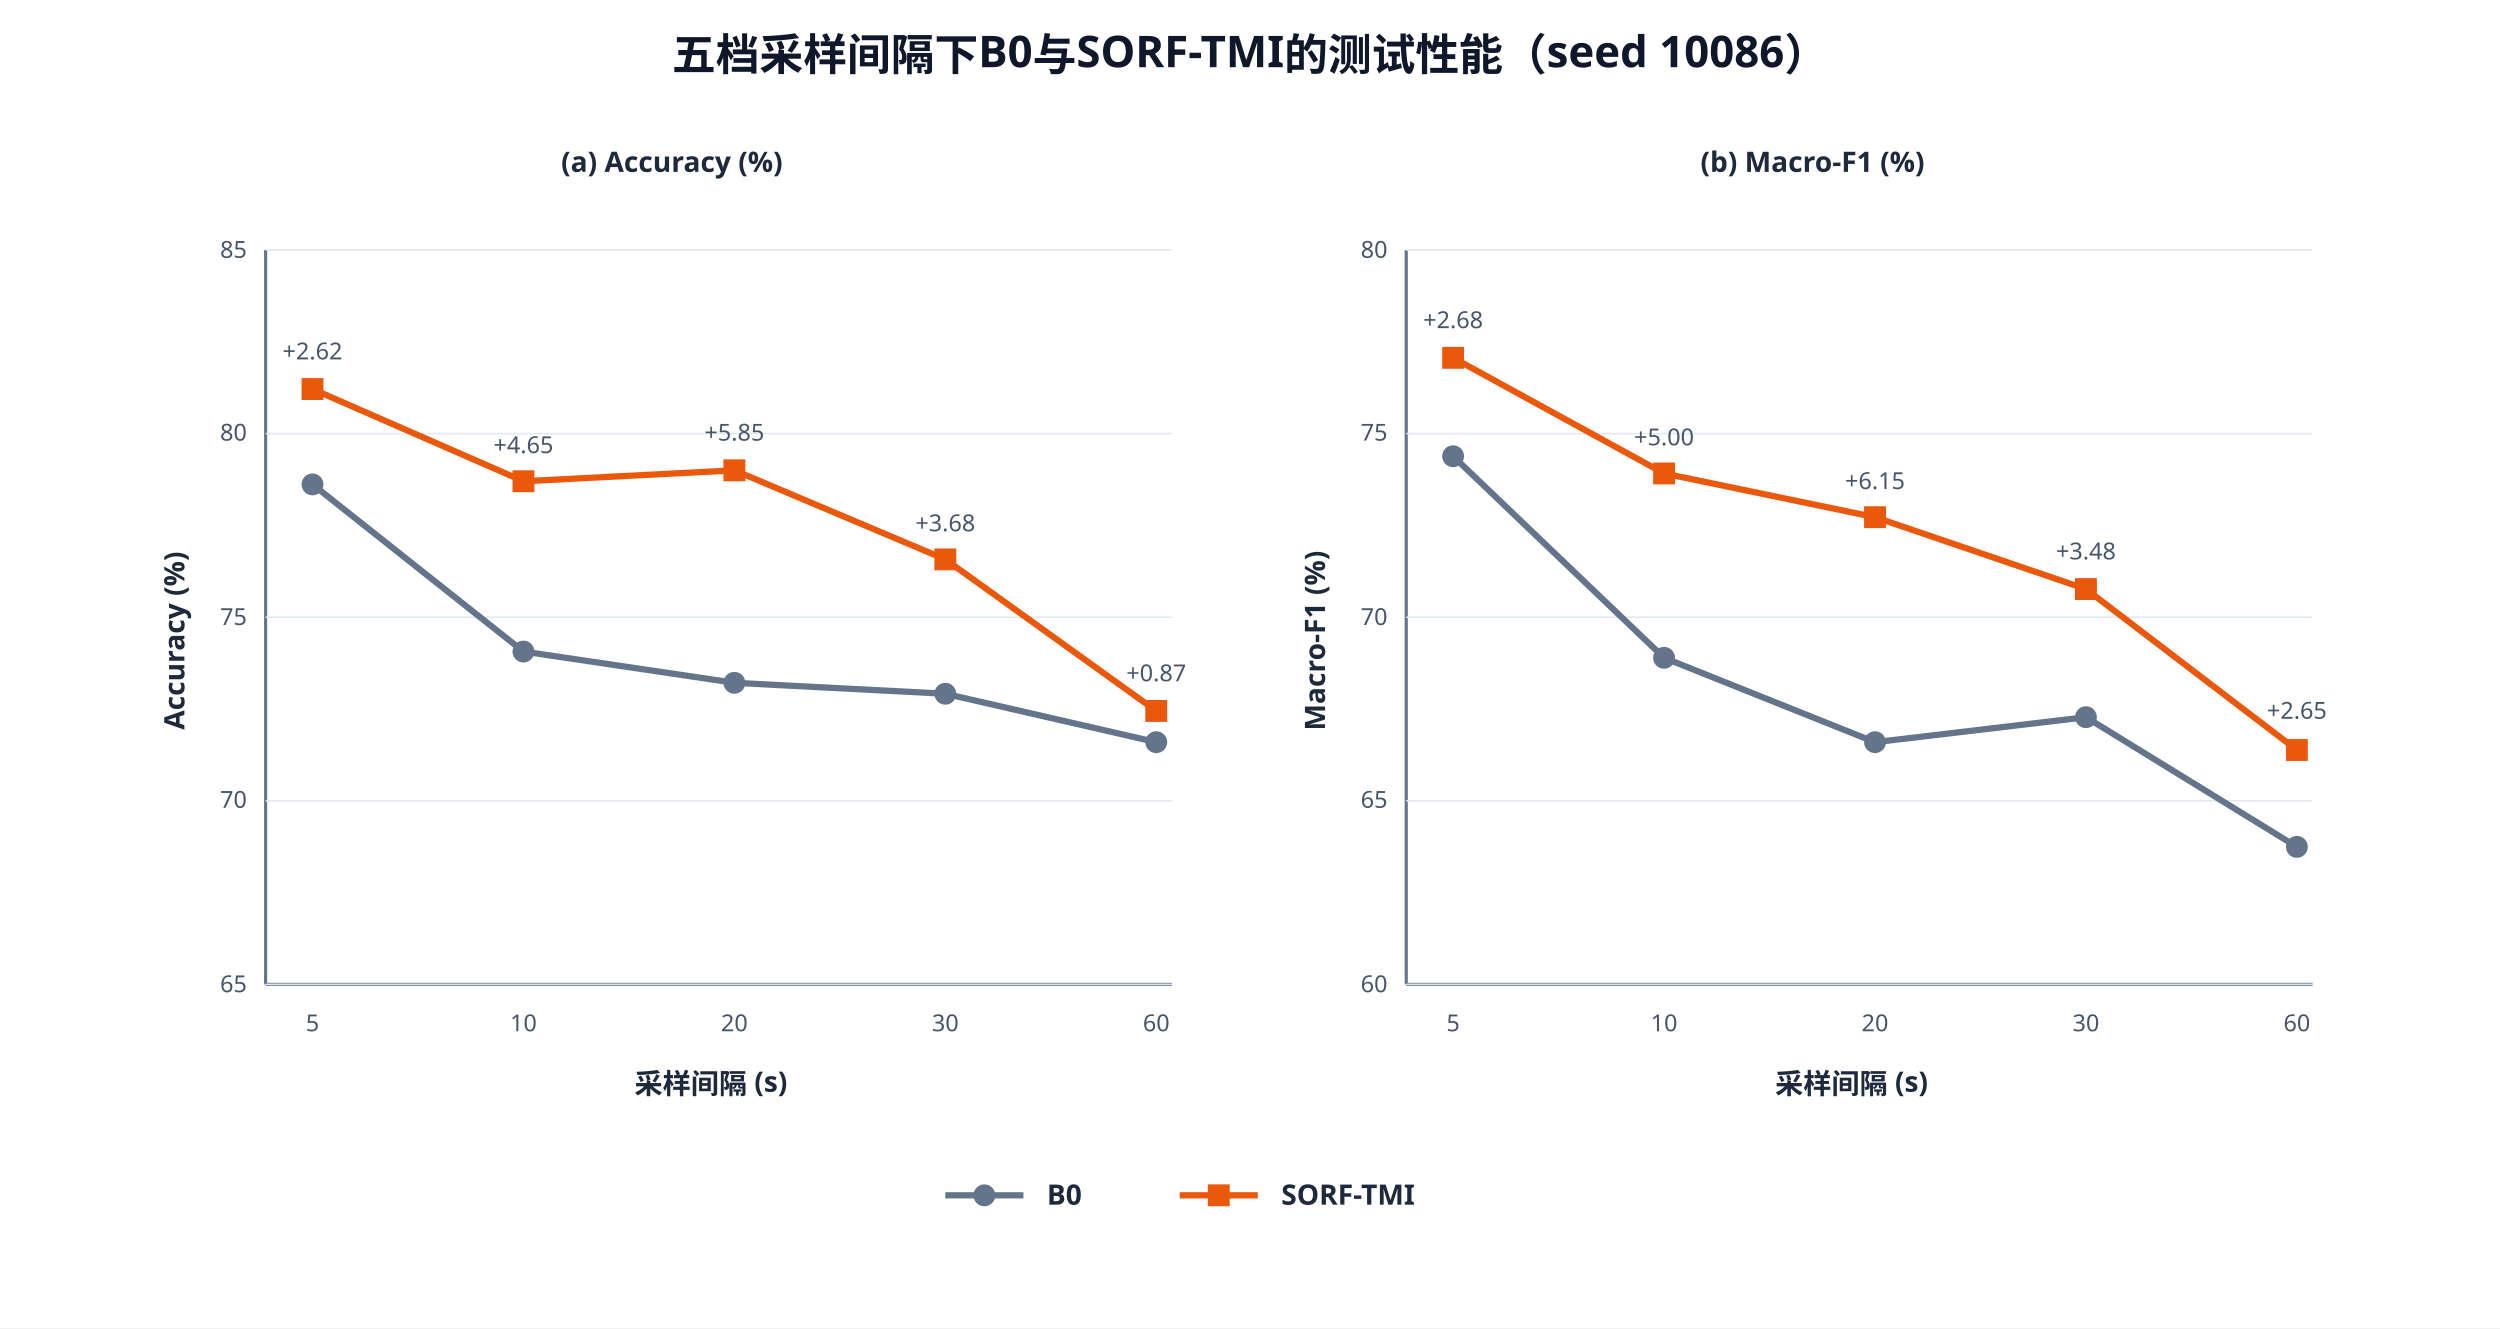
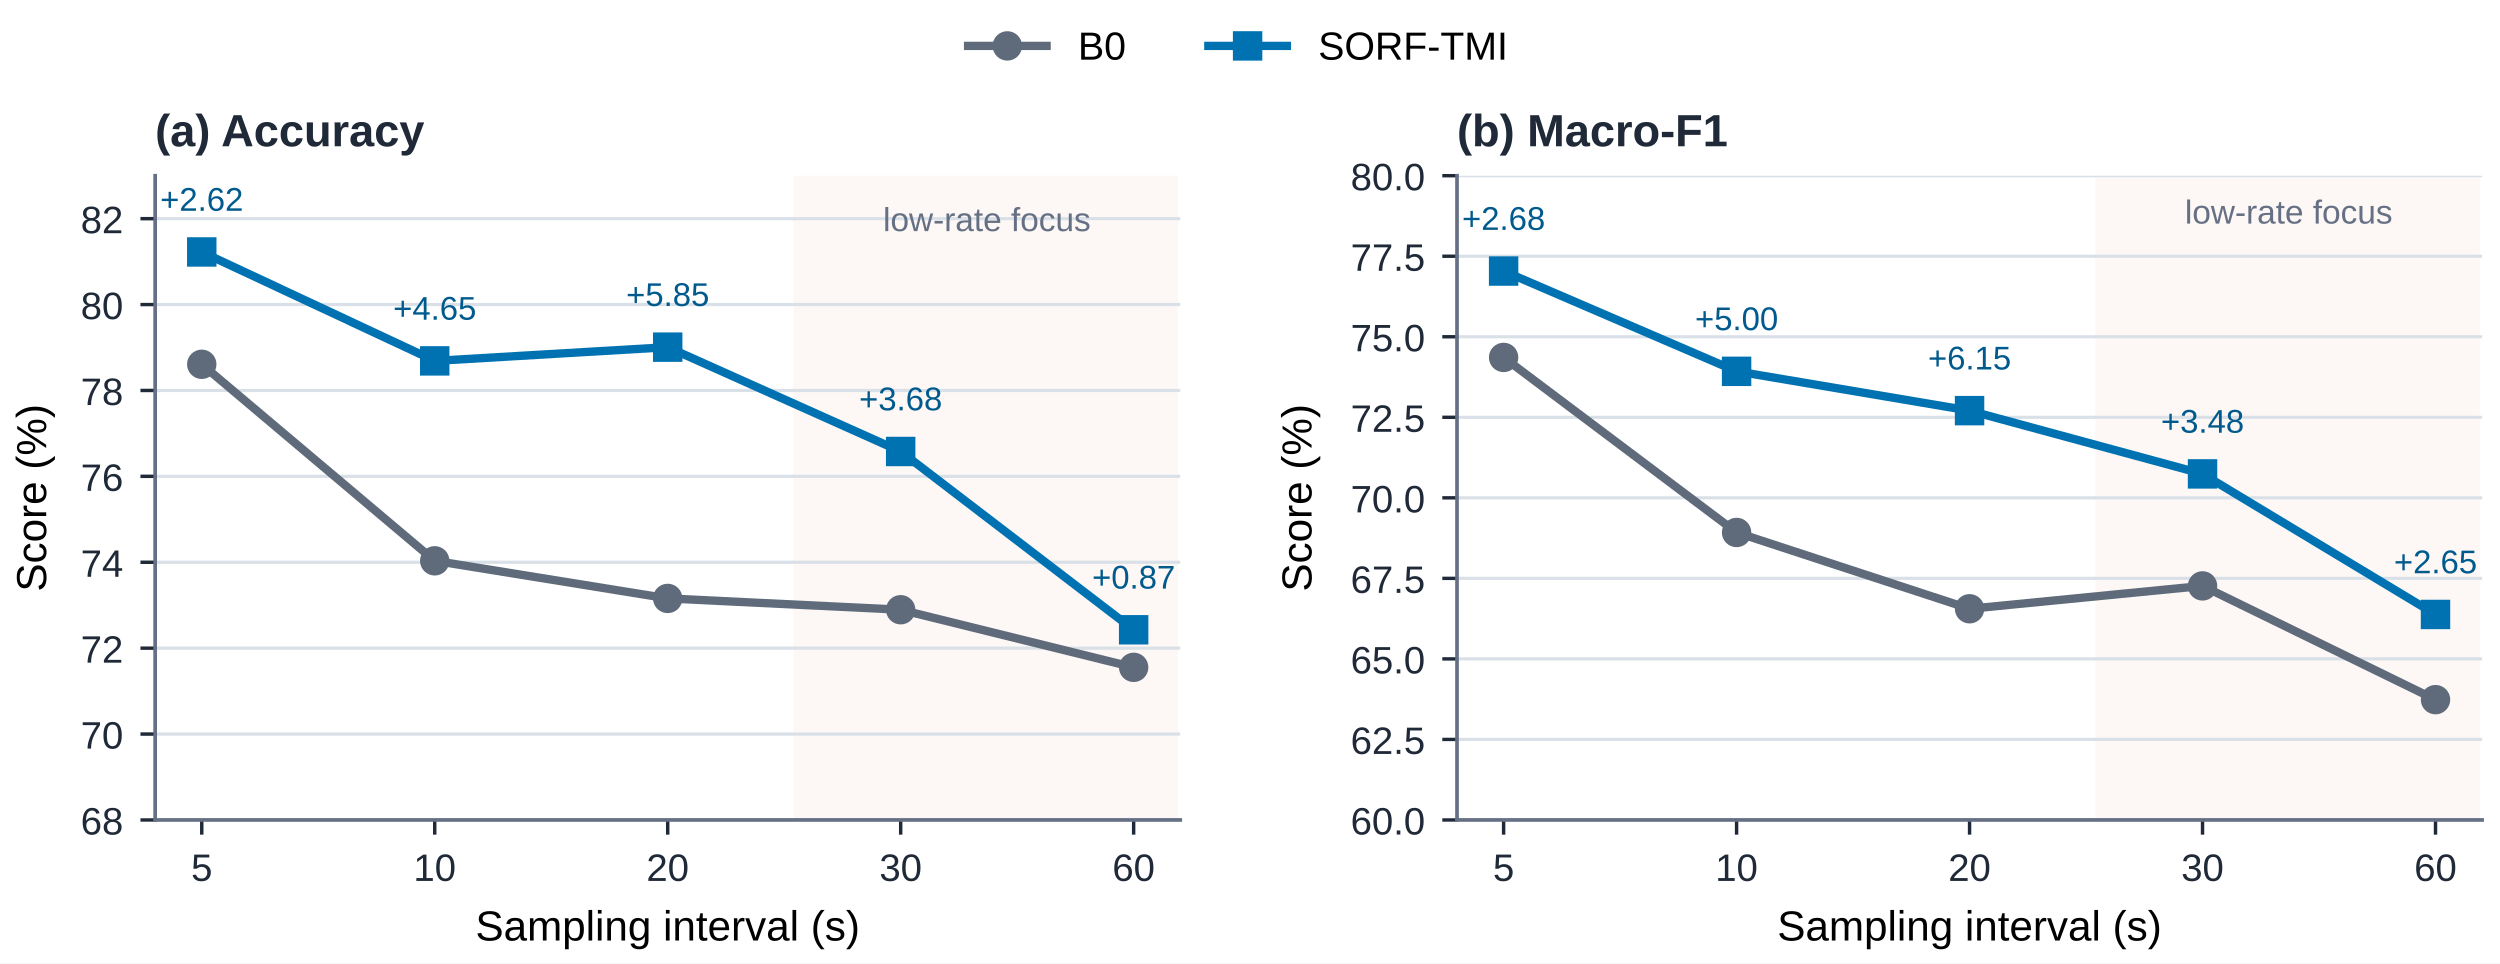
- <svg xmlns="http://www.w3.org/2000/svg" width="1600" height="850" viewBox="0 0 1600 850">
-   <style>.h{font:700 28px 'Microsoft YaHei',sans-serif;fill:#0f172a}.t{font:600 18px 'Microsoft YaHei',sans-serif;fill:#1e293b}.s{font:400 15px 'Microsoft YaHei',sans-serif;fill:#475569}.axis{stroke:#64748b;stroke-width:2}.grid{stroke:#e2e8f0;stroke-width:1}.b0{stroke:#64748b;stroke-width:4;fill:none}.v{stroke:#ea580c;stroke-width:4;fill:none}.db{fill:#64748b}.dv{fill:#ea580c}</style>
-   <rect width="1600" height="850" fill="#fff" />
-   <text x="800" y="45" text-anchor="middle" class="h">五档采样间隔下B0与SORF-TMI的测试性能（seed 10086）</text>
-   <g transform="translate(100,110)">
-     <text x="330" y="0" text-anchor="middle" class="t">(a) Accuracy (%)</text>
-     <line x1="70" y1="520" x2="650" y2="520" class="axis" />
-     <line x1="70" y1="50" x2="70" y2="520" class="axis" />
-     <g class="grid">
-       <line x1="70" y1="520" x2="650" y2="520" />
-       <line x1="70" y1="402.5" x2="650" y2="402.5" />
-       <line x1="70" y1="285" x2="650" y2="285" />
-       <line x1="70" y1="167.5" x2="650" y2="167.5" />
-       <line x1="70" y1="50" x2="650" y2="50" />
+ <svg xmlns="http://www.w3.org/2000/svg" xmlns:xlink="http://www.w3.org/1999/xlink" width="509.613pt" height="196.396pt" viewBox="0 0 509.613 196.396" version="1.1">
+   <defs>
+     <style type="text/css">*{stroke-linejoin: round; stroke-linecap: butt}</style>
+   </defs>
+   <g id="figure_1">
+     <g id="patch_1">
+       <path d="M 0 196.396 L 509.613 196.396 L 509.613 0 L 0 0 z " style="fill: #ffffff" />
    </g>
-     <g class="s" text-anchor="end">
-       <text x="58" y="525">65</text>
-       <text x="58" y="407">70</text>
-       <text x="58" y="290">75</text>
-       <text x="58" y="172">80</text>
-       <text x="58" y="55">85</text>
+     <g id="axes_1">
+       <g id="patch_2">
+         <path d="M 31.629 167.144 L 240.587 167.144 L 240.587 35.816 L 31.629 35.816 z " style="fill: #ffffff" />
+       </g>
+       <g id="patch_3">
+         <path d="M 162.228 167.144 L 162.228 35.816 L 239.637 35.816 L 239.637 167.144 z " clip-path="url(#p5ca29c6232)" style="fill: #fcf3ec; opacity: 0.55; stroke: #fcf3ec; stroke-linejoin: miter" />
+       </g>
+       <g id="matplotlib.axis_1">
+         <g id="xtick_1">
+           <g id="line2d_1">
+             <defs>
+               <path id="m66b49f4553" d="M 0 0 L 0 3 " style="stroke: #1f2937; stroke-width: 0.7" />
+             </defs>
+             <g>
+               <use xlink:href="#m66b49f4553" x="41.127" y="167.144" style="fill: #1f2937; stroke: #1f2937; stroke-width: 0.7" />
+             </g>
+           </g>
+           <g id="text_1">
+             <text style="fill: #1f2937; font: 7.8px 'Arial', 'Helvetica', 'DejaVu Sans', sans-serif; text-anchor: middle" x="41.127" y="179.571" transform="rotate(-0 41.1268 179.5708)">5</text>
+           </g>
+         </g>
+         <g id="xtick_2">
+           <g id="line2d_2">
+             <g>
+               <use xlink:href="#m66b49f4553" x="88.617" y="167.144" style="fill: #1f2937; stroke: #1f2937; stroke-width: 0.7" />
+             </g>
+           </g>
+           <g id="text_2">
+             <text style="fill: #1f2937; font: 7.8px 'Arial', 'Helvetica', 'DejaVu Sans', sans-serif; text-anchor: middle" x="88.617" y="179.571" transform="rotate(-0 88.61739 179.5708)">10</text>
+           </g>
+         </g>
+         <g id="xtick_3">
+           <g id="line2d_3">
+             <g>
+               <use xlink:href="#m66b49f4553" x="136.108" y="167.144" style="fill: #1f2937; stroke: #1f2937; stroke-width: 0.7" />
+             </g>
+           </g>
+           <g id="text_3">
+             <text style="fill: #1f2937; font: 7.8px 'Arial', 'Helvetica', 'DejaVu Sans', sans-serif; text-anchor: middle" x="136.108" y="179.571" transform="rotate(-0 136.108 179.5708)">20</text>
+           </g>
+         </g>
+         <g id="xtick_4">
+           <g id="line2d_4">
+             <g>
+               <use xlink:href="#m66b49f4553" x="183.599" y="167.144" style="fill: #1f2937; stroke: #1f2937; stroke-width: 0.7" />
+             </g>
+           </g>
+           <g id="text_4">
+             <text style="fill: #1f2937; font: 7.8px 'Arial', 'Helvetica', 'DejaVu Sans', sans-serif; text-anchor: middle" x="183.599" y="179.571" transform="rotate(-0 183.5986 179.5708)">30</text>
+           </g>
+         </g>
+         <g id="xtick_5">
+           <g id="line2d_5">
+             <g>
+               <use xlink:href="#m66b49f4553" x="231.089" y="167.144" style="fill: #1f2937; stroke: #1f2937; stroke-width: 0.7" />
+             </g>
+           </g>
+           <g id="text_5">
+             <text style="fill: #1f2937; font: 7.8px 'Arial', 'Helvetica', 'DejaVu Sans', sans-serif; text-anchor: middle" x="231.089" y="179.571" transform="rotate(-0 231.0892 179.5708)">60</text>
+           </g>
+         </g>
+         <g id="text_6">
+           <text style="font: 8.6px 'Arial', 'Helvetica', 'DejaVu Sans', sans-serif; text-anchor: middle" x="136.108" y="191.728" transform="rotate(-0 136.108 191.7276)">Sampling interval (s)</text>
+         </g>
+       </g>
+       <g id="matplotlib.axis_2">
+         <g id="ytick_1">
+           <g id="line2d_6">
+             <path d="M 31.629 167.144 L 240.587 167.144 " clip-path="url(#p5ca29c6232)" style="fill: none; stroke: #d9e0e7; stroke-width: 0.65; stroke-linecap: square" />
+           </g>
+           <g id="line2d_7">
+             <defs>
+               <path id="me95430a5ab" d="M 0 0 L -3 0 " style="stroke: #1f2937; stroke-width: 0.7" />
+             </defs>
+             <g>
+               <use xlink:href="#me95430a5ab" x="31.629" y="167.144" style="fill: #1f2937; stroke: #1f2937; stroke-width: 0.7" />
+             </g>
+           </g>
+           <g id="text_7">
+             <text style="fill: #1f2937; font: 7.8px 'Arial', 'Helvetica', 'DejaVu Sans', sans-serif; text-anchor: end" x="25.129" y="170.107" transform="rotate(-0 25.12869 170.1074)">68</text>
+           </g>
+         </g>
+         <g id="ytick_2">
+           <g id="line2d_8">
+             <path d="M 31.629 149.634 L 240.587 149.634 " clip-path="url(#p5ca29c6232)" style="fill: none; stroke: #d9e0e7; stroke-width: 0.65; stroke-linecap: square" />
+           </g>
+           <g id="line2d_9">
+             <g>
+               <use xlink:href="#me95430a5ab" x="31.629" y="149.634" style="fill: #1f2937; stroke: #1f2937; stroke-width: 0.7" />
+             </g>
+           </g>
+           <g id="text_8">
+             <text style="fill: #1f2937; font: 7.8px 'Arial', 'Helvetica', 'DejaVu Sans', sans-serif; text-anchor: end" x="25.129" y="152.597" transform="rotate(-0 25.12869 152.597)">70</text>
+           </g>
+         </g>
+         <g id="ytick_3">
+           <g id="line2d_10">
+             <path d="M 31.629 132.123 L 240.587 132.123 " clip-path="url(#p5ca29c6232)" style="fill: none; stroke: #d9e0e7; stroke-width: 0.65; stroke-linecap: square" />
+           </g>
+           <g id="line2d_11">
+             <g>
+               <use xlink:href="#me95430a5ab" x="31.629" y="132.123" style="fill: #1f2937; stroke: #1f2937; stroke-width: 0.7" />
+             </g>
+           </g>
+           <g id="text_9">
+             <text style="fill: #1f2937; font: 7.8px 'Arial', 'Helvetica', 'DejaVu Sans', sans-serif; text-anchor: end" x="25.129" y="135.087" transform="rotate(-0 25.12869 135.0866)">72</text>
+           </g>
+         </g>
+         <g id="ytick_4">
+           <g id="line2d_12">
+             <path d="M 31.629 114.613 L 240.587 114.613 " clip-path="url(#p5ca29c6232)" style="fill: none; stroke: #d9e0e7; stroke-width: 0.65; stroke-linecap: square" />
+           </g>
+           <g id="line2d_13">
+             <g>
+               <use xlink:href="#me95430a5ab" x="31.629" y="114.613" style="fill: #1f2937; stroke: #1f2937; stroke-width: 0.7" />
+             </g>
+           </g>
+           <g id="text_10">
+             <text style="fill: #1f2937; font: 7.8px 'Arial', 'Helvetica', 'DejaVu Sans', sans-serif; text-anchor: end" x="25.129" y="117.576" transform="rotate(-0 25.12869 117.5762)">74</text>
+           </g>
+         </g>
+         <g id="ytick_5">
+           <g id="line2d_14">
+             <path d="M 31.629 97.102 L 240.587 97.102 " clip-path="url(#p5ca29c6232)" style="fill: none; stroke: #d9e0e7; stroke-width: 0.65; stroke-linecap: square" />
+           </g>
+           <g id="line2d_15">
+             <g>
+               <use xlink:href="#me95430a5ab" x="31.629" y="97.102" style="fill: #1f2937; stroke: #1f2937; stroke-width: 0.7" />
+             </g>
+           </g>
+           <g id="text_11">
+             <text style="fill: #1f2937; font: 7.8px 'Arial', 'Helvetica', 'DejaVu Sans', sans-serif; text-anchor: end" x="25.129" y="100.066" transform="rotate(-0 25.12869 100.0658)">76</text>
+           </g>
+         </g>
+         <g id="ytick_6">
+           <g id="line2d_16">
+             <path d="M 31.629 79.592 L 240.587 79.592 " clip-path="url(#p5ca29c6232)" style="fill: none; stroke: #d9e0e7; stroke-width: 0.65; stroke-linecap: square" />
+           </g>
+           <g id="line2d_17">
+             <g>
+               <use xlink:href="#me95430a5ab" x="31.629" y="79.592" style="fill: #1f2937; stroke: #1f2937; stroke-width: 0.7" />
+             </g>
+           </g>
+           <g id="text_12">
+             <text style="fill: #1f2937; font: 7.8px 'Arial', 'Helvetica', 'DejaVu Sans', sans-serif; text-anchor: end" x="25.129" y="82.555" transform="rotate(-0 25.12869 82.55539)">78</text>
+           </g>
+         </g>
+         <g id="ytick_7">
+           <g id="line2d_18">
+             <path d="M 31.629 62.082 L 240.587 62.082 " clip-path="url(#p5ca29c6232)" style="fill: none; stroke: #d9e0e7; stroke-width: 0.65; stroke-linecap: square" />
+           </g>
+           <g id="line2d_19">
+             <g>
+               <use xlink:href="#me95430a5ab" x="31.629" y="62.082" style="fill: #1f2937; stroke: #1f2937; stroke-width: 0.7" />
+             </g>
+           </g>
+           <g id="text_13">
+             <text style="fill: #1f2937; font: 7.8px 'Arial', 'Helvetica', 'DejaVu Sans', sans-serif; text-anchor: end" x="25.129" y="65.045" transform="rotate(-0 25.12869 65.04499)">80</text>
+           </g>
+         </g>
+         <g id="ytick_8">
+           <g id="line2d_20">
+             <path d="M 31.629 44.571 L 240.587 44.571 " clip-path="url(#p5ca29c6232)" style="fill: none; stroke: #d9e0e7; stroke-width: 0.65; stroke-linecap: square" />
+           </g>
+           <g id="line2d_21">
+             <g>
+               <use xlink:href="#me95430a5ab" x="31.629" y="44.571" style="fill: #1f2937; stroke: #1f2937; stroke-width: 0.7" />
+             </g>
+           </g>
+           <g id="text_14">
+             <text style="fill: #1f2937; font: 7.8px 'Arial', 'Helvetica', 'DejaVu Sans', sans-serif; text-anchor: end" x="25.129" y="47.535" transform="rotate(-0 25.12869 47.53459)">82</text>
+           </g>
+         </g>
+         <g id="text_15">
+           <text style="font: 8.6px 'Arial', 'Helvetica', 'DejaVu Sans', sans-serif; text-anchor: middle" x="9.415" y="101.48" transform="rotate(-90 9.414656 101.48)">Score (%)</text>
+         </g>
+       </g>
+       <g id="patch_4">
+         <path d="M 31.629 167.144 L 31.629 35.816 " style="fill: none; stroke: #667085; stroke-width: 0.75; stroke-linejoin: miter; stroke-linecap: square" />
+       </g>
+       <g id="patch_5">
+         <path d="M 31.629 167.144 L 240.587 167.144 " style="fill: none; stroke: #667085; stroke-width: 0.75; stroke-linejoin: miter; stroke-linecap: square" />
+       </g>
+       <g id="text_16">
+         <text style="fill: #667085; font: 6.8px 'Arial', 'Helvetica', 'DejaVu Sans', sans-serif; text-anchor: middle" x="201.17" y="47.112" transform="rotate(-0 201.1701 47.11158)">low-rate focus</text>
+       </g>
+       <g id="line2d_22">
+         <path d="M 41.127 74.259 L 88.617 114.319 L 136.108 121.986 L 183.599 124.29 L 231.089 136.033 " clip-path="url(#p5ca29c6232)" style="fill: none; stroke: #5f6b7a; stroke-width: 1.7; stroke-linecap: square" />
+         <defs>
+           <path id="mf36807dada" d="M 0 2.5 C 0.663 2.5 1.299 2.237 1.768 1.768 C 2.237 1.299 2.5 0.663 2.5 0 C 2.5 -0.663 2.237 -1.299 1.768 -1.768 C 1.299 -2.237 0.663 -2.5 0 -2.5 C -0.663 -2.5 -1.299 -2.237 -1.768 -1.768 C -2.237 -1.299 -2.5 -0.663 -2.5 0 C -2.5 0.663 -2.237 1.299 -1.768 1.768 C -1.299 2.237 -0.663 2.5 0 2.5 z " style="stroke: #5f6b7a" />
+         </defs>
+         <g clip-path="url(#p5ca29c6232)">
+           <use xlink:href="#mf36807dada" x="41.127" y="74.259" style="fill: #5f6b7a; stroke: #5f6b7a" />
+           <use xlink:href="#mf36807dada" x="88.617" y="114.319" style="fill: #5f6b7a; stroke: #5f6b7a" />
+           <use xlink:href="#mf36807dada" x="136.108" y="121.986" style="fill: #5f6b7a; stroke: #5f6b7a" />
+           <use xlink:href="#mf36807dada" x="183.599" y="124.29" style="fill: #5f6b7a; stroke: #5f6b7a" />
+           <use xlink:href="#mf36807dada" x="231.089" y="136.033" style="fill: #5f6b7a; stroke: #5f6b7a" />
+         </g>
+       </g>
+       <g id="text_17">
+         <text style="fill: #005a8d; font: 6.7px 'Arial', 'Helvetica', 'DejaVu Sans', sans-serif; text-anchor: middle" x="41.127" y="42.966" transform="rotate(-0 41.1268 42.96611)">+2.62</text>
+       </g>
+       <g id="text_18">
+         <text style="fill: #005a8d; font: 6.7px 'Arial', 'Helvetica', 'DejaVu Sans', sans-serif; text-anchor: middle" x="88.617" y="65.17" transform="rotate(-0 88.61739 65.17044)">+4.65</text>
+       </g>
+       <g id="text_19">
+         <text style="fill: #005a8d; font: 6.7px 'Arial', 'Helvetica', 'DejaVu Sans', sans-serif; text-anchor: middle" x="136.108" y="62.373" transform="rotate(-0 136.108 62.37252)">+5.85</text>
+       </g>
+       <g id="text_20">
+         <text style="fill: #005a8d; font: 6.7px 'Arial', 'Helvetica', 'DejaVu Sans', sans-serif; text-anchor: middle" x="183.599" y="83.64" transform="rotate(-0 183.5986 83.64021)">+3.68</text>
+       </g>
+       <g id="text_21">
+         <text style="fill: #005a8d; font: 6.7px 'Arial', 'Helvetica', 'DejaVu Sans', sans-serif; text-anchor: middle" x="231.089" y="119.984" transform="rotate(-0 231.0892 119.9842)">+0.87</text>
+       </g>
+       <g id="text_22">
+         <text style="fill: #1f2937; font: 600 9.2px 'Arial', 'Helvetica', 'DejaVu Sans', sans-serif; text-anchor: start" x="31.629" y="29.816" transform="rotate(-0 31.62869 29.816)">(a) Accuracy</text>
+       </g>
+       <g id="line2d_23">
+         <path d="M 41.127 51.359 L 88.617 73.564 L 136.108 70.766 L 183.599 92.034 L 231.089 128.378 " clip-path="url(#p5ca29c6232)" style="fill: none; stroke: #0072b2; stroke-width: 1.7; stroke-linecap: square" />
+         <defs>
+           <path id="m6843ce5331" d="M -2.5 2.5 L 2.5 2.5 L 2.5 -2.5 L -2.5 -2.5 z " style="stroke: #0072b2; stroke-linejoin: miter" />
+         </defs>
+         <g clip-path="url(#p5ca29c6232)">
+           <use xlink:href="#m6843ce5331" x="41.127" y="51.359" style="fill: #0072b2; stroke: #0072b2; stroke-linejoin: miter" />
+           <use xlink:href="#m6843ce5331" x="88.617" y="73.564" style="fill: #0072b2; stroke: #0072b2; stroke-linejoin: miter" />
+           <use xlink:href="#m6843ce5331" x="136.108" y="70.766" style="fill: #0072b2; stroke: #0072b2; stroke-linejoin: miter" />
+           <use xlink:href="#m6843ce5331" x="183.599" y="92.034" style="fill: #0072b2; stroke: #0072b2; stroke-linejoin: miter" />
+           <use xlink:href="#m6843ce5331" x="231.089" y="128.378" style="fill: #0072b2; stroke: #0072b2; stroke-linejoin: miter" />
+         </g>
+       </g>
    </g>
-     <g class="s" text-anchor="middle">
-       <text x="100" y="550">5</text>
-       <text x="235" y="550">10</text>
-       <text x="370" y="550">20</text>
-       <text x="505" y="550">30</text>
-       <text x="640" y="550">60</text>
-       <text x="355" y="590" class="t">采样间隔 (s)</text>
+     <g id="axes_2">
+       <g id="patch_6">
+         <path d="M 297.006 167.144 L 505.965 167.144 L 505.965 35.816 L 297.006 35.816 z " style="fill: #ffffff" />
+       </g>
+       <g id="patch_7">
+         <path d="M 427.605 167.144 L 427.605 35.816 L 505.015 35.816 L 505.015 167.144 z " clip-path="url(#p32d8e159bf)" style="fill: #fcf3ec; opacity: 0.55; stroke: #fcf3ec; stroke-linejoin: miter" />
+       </g>
+       <g id="matplotlib.axis_3">
+         <g id="xtick_6">
+           <g id="line2d_24">
+             <g>
+               <use xlink:href="#m66b49f4553" x="306.504" y="167.144" style="fill: #1f2937; stroke: #1f2937; stroke-width: 0.7" />
+             </g>
+           </g>
+           <g id="text_23">
+             <text style="fill: #1f2937; font: 7.8px 'Arial', 'Helvetica', 'DejaVu Sans', sans-serif; text-anchor: middle" x="306.504" y="179.571" transform="rotate(-0 306.5042 179.5708)">5</text>
+           </g>
+         </g>
+         <g id="xtick_7">
+           <g id="line2d_25">
+             <g>
+               <use xlink:href="#m66b49f4553" x="353.995" y="167.144" style="fill: #1f2937; stroke: #1f2937; stroke-width: 0.7" />
+             </g>
+           </g>
+           <g id="text_24">
+             <text style="fill: #1f2937; font: 7.8px 'Arial', 'Helvetica', 'DejaVu Sans', sans-serif; text-anchor: middle" x="353.995" y="179.571" transform="rotate(-0 353.9948 179.5708)">10</text>
+           </g>
+         </g>
+         <g id="xtick_8">
+           <g id="line2d_26">
+             <g>
+               <use xlink:href="#m66b49f4553" x="401.485" y="167.144" style="fill: #1f2937; stroke: #1f2937; stroke-width: 0.7" />
+             </g>
+           </g>
+           <g id="text_25">
+             <text style="fill: #1f2937; font: 7.8px 'Arial', 'Helvetica', 'DejaVu Sans', sans-serif; text-anchor: middle" x="401.485" y="179.571" transform="rotate(-0 401.4854 179.5708)">20</text>
+           </g>
+         </g>
+         <g id="xtick_9">
+           <g id="line2d_27">
+             <g>
+               <use xlink:href="#m66b49f4553" x="448.976" y="167.144" style="fill: #1f2937; stroke: #1f2937; stroke-width: 0.7" />
+             </g>
+           </g>
+           <g id="text_26">
+             <text style="fill: #1f2937; font: 7.8px 'Arial', 'Helvetica', 'DejaVu Sans', sans-serif; text-anchor: middle" x="448.976" y="179.571" transform="rotate(-0 448.976 179.5708)">30</text>
+           </g>
+         </g>
+         <g id="xtick_10">
+           <g id="line2d_28">
+             <g>
+               <use xlink:href="#m66b49f4553" x="496.467" y="167.144" style="fill: #1f2937; stroke: #1f2937; stroke-width: 0.7" />
+             </g>
+           </g>
+           <g id="text_27">
+             <text style="fill: #1f2937; font: 7.8px 'Arial', 'Helvetica', 'DejaVu Sans', sans-serif; text-anchor: middle" x="496.467" y="179.571" transform="rotate(-0 496.4666 179.5708)">60</text>
+           </g>
+         </g>
+         <g id="text_28">
+           <text style="font: 8.6px 'Arial', 'Helvetica', 'DejaVu Sans', sans-serif; text-anchor: middle" x="401.485" y="191.728" transform="rotate(-0 401.4854 191.7276)">Sampling interval (s)</text>
+         </g>
+       </g>
+       <g id="matplotlib.axis_4">
+         <g id="ytick_9">
+           <g id="line2d_29">
+             <path d="M 297.006 167.144 L 505.965 167.144 " clip-path="url(#p32d8e159bf)" style="fill: none; stroke: #d9e0e7; stroke-width: 0.65; stroke-linecap: square" />
+           </g>
+           <g id="line2d_30">
+             <g>
+               <use xlink:href="#me95430a5ab" x="297.006" y="167.144" style="fill: #1f2937; stroke: #1f2937; stroke-width: 0.7" />
+             </g>
+           </g>
+           <g id="text_29">
+             <text style="fill: #1f2937; font: 7.8px 'Arial', 'Helvetica', 'DejaVu Sans', sans-serif; text-anchor: end" x="290.506" y="170.107" transform="rotate(-0 290.5061 170.1074)">60.0</text>
+           </g>
+         </g>
+         <g id="ytick_10">
+           <g id="line2d_31">
+             <path d="M 297.006 150.728 L 505.965 150.728 " clip-path="url(#p32d8e159bf)" style="fill: none; stroke: #d9e0e7; stroke-width: 0.65; stroke-linecap: square" />
+           </g>
+           <g id="line2d_32">
+             <g>
+               <use xlink:href="#me95430a5ab" x="297.006" y="150.728" style="fill: #1f2937; stroke: #1f2937; stroke-width: 0.7" />
+             </g>
+           </g>
+           <g id="text_30">
+             <text style="fill: #1f2937; font: 7.8px 'Arial', 'Helvetica', 'DejaVu Sans', sans-serif; text-anchor: end" x="290.506" y="153.691" transform="rotate(-0 290.5061 153.6914)">62.5</text>
+           </g>
+         </g>
+         <g id="ytick_11">
+           <g id="line2d_33">
+             <path d="M 297.006 134.312 L 505.965 134.312 " clip-path="url(#p32d8e159bf)" style="fill: none; stroke: #d9e0e7; stroke-width: 0.65; stroke-linecap: square" />
+           </g>
+           <g id="line2d_34">
+             <g>
+               <use xlink:href="#me95430a5ab" x="297.006" y="134.312" style="fill: #1f2937; stroke: #1f2937; stroke-width: 0.7" />
+             </g>
+           </g>
+           <g id="text_31">
+             <text style="fill: #1f2937; font: 7.8px 'Arial', 'Helvetica', 'DejaVu Sans', sans-serif; text-anchor: end" x="290.506" y="137.275" transform="rotate(-0 290.5061 137.2754)">65.0</text>
+           </g>
+         </g>
+         <g id="ytick_12">
+           <g id="line2d_35">
+             <path d="M 297.006 117.896 L 505.965 117.896 " clip-path="url(#p32d8e159bf)" style="fill: none; stroke: #d9e0e7; stroke-width: 0.65; stroke-linecap: square" />
+           </g>
+           <g id="line2d_36">
+             <g>
+               <use xlink:href="#me95430a5ab" x="297.006" y="117.896" style="fill: #1f2937; stroke: #1f2937; stroke-width: 0.7" />
+             </g>
+           </g>
+           <g id="text_32">
+             <text style="fill: #1f2937; font: 7.8px 'Arial', 'Helvetica', 'DejaVu Sans', sans-serif; text-anchor: end" x="290.506" y="120.859" transform="rotate(-0 290.5061 120.8594)">67.5</text>
+           </g>
+         </g>
+         <g id="ytick_13">
+           <g id="line2d_37">
+             <path d="M 297.006 101.48 L 505.965 101.48 " clip-path="url(#p32d8e159bf)" style="fill: none; stroke: #d9e0e7; stroke-width: 0.65; stroke-linecap: square" />
+           </g>
+           <g id="line2d_38">
+             <g>
+               <use xlink:href="#me95430a5ab" x="297.006" y="101.48" style="fill: #1f2937; stroke: #1f2937; stroke-width: 0.7" />
+             </g>
+           </g>
+           <g id="text_33">
+             <text style="fill: #1f2937; font: 7.8px 'Arial', 'Helvetica', 'DejaVu Sans', sans-serif; text-anchor: end" x="290.506" y="104.443" transform="rotate(-0 290.5061 104.4434)">70.0</text>
+           </g>
+         </g>
+         <g id="ytick_14">
+           <g id="line2d_39">
+             <path d="M 297.006 85.064 L 505.965 85.064 " clip-path="url(#p32d8e159bf)" style="fill: none; stroke: #d9e0e7; stroke-width: 0.65; stroke-linecap: square" />
+           </g>
+           <g id="line2d_40">
+             <g>
+               <use xlink:href="#me95430a5ab" x="297.006" y="85.064" style="fill: #1f2937; stroke: #1f2937; stroke-width: 0.7" />
+             </g>
+           </g>
+           <g id="text_34">
+             <text style="fill: #1f2937; font: 7.8px 'Arial', 'Helvetica', 'DejaVu Sans', sans-serif; text-anchor: end" x="290.506" y="88.027" transform="rotate(-0 290.5061 88.02739)">72.5</text>
+           </g>
+         </g>
+         <g id="ytick_15">
+           <g id="line2d_41">
+             <path d="M 297.006 68.648 L 505.965 68.648 " clip-path="url(#p32d8e159bf)" style="fill: none; stroke: #d9e0e7; stroke-width: 0.65; stroke-linecap: square" />
+           </g>
+           <g id="line2d_42">
+             <g>
+               <use xlink:href="#me95430a5ab" x="297.006" y="68.648" style="fill: #1f2937; stroke: #1f2937; stroke-width: 0.7" />
+             </g>
+           </g>
+           <g id="text_35">
+             <text style="fill: #1f2937; font: 7.8px 'Arial', 'Helvetica', 'DejaVu Sans', sans-serif; text-anchor: end" x="290.506" y="71.611" transform="rotate(-0 290.5061 71.61139)">75.0</text>
+           </g>
+         </g>
+         <g id="ytick_16">
+           <g id="line2d_43">
+             <path d="M 297.006 52.232 L 505.965 52.232 " clip-path="url(#p32d8e159bf)" style="fill: none; stroke: #d9e0e7; stroke-width: 0.65; stroke-linecap: square" />
+           </g>
+           <g id="line2d_44">
+             <g>
+               <use xlink:href="#me95430a5ab" x="297.006" y="52.232" style="fill: #1f2937; stroke: #1f2937; stroke-width: 0.7" />
+             </g>
+           </g>
+           <g id="text_36">
+             <text style="fill: #1f2937; font: 7.8px 'Arial', 'Helvetica', 'DejaVu Sans', sans-serif; text-anchor: end" x="290.506" y="55.195" transform="rotate(-0 290.5061 55.19539)">77.5</text>
+           </g>
+         </g>
+         <g id="ytick_17">
+           <g id="line2d_45">
+             <path d="M 297.006 35.816 L 505.965 35.816 " clip-path="url(#p32d8e159bf)" style="fill: none; stroke: #d9e0e7; stroke-width: 0.65; stroke-linecap: square" />
+           </g>
+           <g id="line2d_46">
+             <g>
+               <use xlink:href="#me95430a5ab" x="297.006" y="35.816" style="fill: #1f2937; stroke: #1f2937; stroke-width: 0.7" />
+             </g>
+           </g>
+           <g id="text_37">
+             <text style="fill: #1f2937; font: 7.8px 'Arial', 'Helvetica', 'DejaVu Sans', sans-serif; text-anchor: end" x="290.506" y="38.779" transform="rotate(-0 290.5061 38.77939)">80.0</text>
+           </g>
+         </g>
+         <g id="text_38">
+           <text style="font: 8.6px 'Arial', 'Helvetica', 'DejaVu Sans', sans-serif; text-anchor: middle" x="267.35" y="101.48" transform="rotate(-90 267.3504 101.48)">Score (%)</text>
+         </g>
+       </g>
+       <g id="patch_8">
+         <path d="M 297.006 167.144 L 297.006 35.816 " style="fill: none; stroke: #667085; stroke-width: 0.75; stroke-linejoin: miter; stroke-linecap: square" />
+       </g>
+       <g id="patch_9">
+         <path d="M 297.006 167.144 L 505.965 167.144 " style="fill: none; stroke: #667085; stroke-width: 0.75; stroke-linejoin: miter; stroke-linecap: square" />
+       </g>
+       <g id="text_39">
+         <text style="fill: #667085; font: 6.8px 'Arial', 'Helvetica', 'DejaVu Sans', sans-serif; text-anchor: middle" x="466.547" y="45.579" transform="rotate(-0 466.5475 45.57942)">low-rate focus</text>
+       </g>
+       <g id="line2d_47">
+         <path d="M 306.504 72.86 L 353.995 108.542 L 401.485 124.094 L 448.976 119.434 L 496.467 142.621 " clip-path="url(#p32d8e159bf)" style="fill: none; stroke: #5f6b7a; stroke-width: 1.7; stroke-linecap: square" />
+         <g clip-path="url(#p32d8e159bf)">
+           <use xlink:href="#mf36807dada" x="306.504" y="72.86" style="fill: #5f6b7a; stroke: #5f6b7a" />
+           <use xlink:href="#mf36807dada" x="353.995" y="108.542" style="fill: #5f6b7a; stroke: #5f6b7a" />
+           <use xlink:href="#mf36807dada" x="401.485" y="124.094" style="fill: #5f6b7a; stroke: #5f6b7a" />
+           <use xlink:href="#mf36807dada" x="448.976" y="119.434" style="fill: #5f6b7a; stroke: #5f6b7a" />
+           <use xlink:href="#mf36807dada" x="496.467" y="142.621" style="fill: #5f6b7a; stroke: #5f6b7a" />
+         </g>
+       </g>
+       <g id="text_40">
+         <text style="fill: #005a8d; font: 6.7px 'Arial', 'Helvetica', 'DejaVu Sans', sans-serif; text-anchor: middle" x="306.504" y="46.862" transform="rotate(-0 306.5042 46.86239)">+2.68</text>
+       </g>
+       <g id="text_41">
+         <text style="fill: #005a8d; font: 6.7px 'Arial', 'Helvetica', 'DejaVu Sans', sans-serif; text-anchor: middle" x="353.995" y="67.3" transform="rotate(-0 353.9948 67.30044)">+5.00</text>
+       </g>
+       <g id="text_42">
+         <text style="fill: #005a8d; font: 6.7px 'Arial', 'Helvetica', 'DejaVu Sans', sans-serif; text-anchor: middle" x="401.485" y="75.314" transform="rotate(-0 401.4854 75.31418)">+6.15</text>
+       </g>
+       <g id="text_43">
+         <text style="fill: #005a8d; font: 6.7px 'Arial', 'Helvetica', 'DejaVu Sans', sans-serif; text-anchor: middle" x="448.976" y="88.208" transform="rotate(-0 448.976 88.20811)">+3.48</text>
+       </g>
+       <g id="text_44">
+         <text style="fill: #005a8d; font: 6.7px 'Arial', 'Helvetica', 'DejaVu Sans', sans-serif; text-anchor: middle" x="496.467" y="116.859" transform="rotate(-0 496.4666 116.8587)">+2.65</text>
+       </g>
+       <g id="text_45">
+         <text style="fill: #1f2937; font: 600 9.2px 'Arial', 'Helvetica', 'DejaVu Sans', sans-serif; text-anchor: start" x="297.006" y="29.816" transform="rotate(-0 297.0061 29.816)">(b) Macro-F1</text>
+       </g>
+       <g id="line2d_48">
+         <path d="M 306.504 55.256 L 353.995 75.694 L 401.485 83.708 L 448.976 96.602 L 496.467 125.252 " clip-path="url(#p32d8e159bf)" style="fill: none; stroke: #0072b2; stroke-width: 1.7; stroke-linecap: square" />
+         <g clip-path="url(#p32d8e159bf)">
+           <use xlink:href="#m6843ce5331" x="306.504" y="55.256" style="fill: #0072b2; stroke: #0072b2; stroke-linejoin: miter" />
+           <use xlink:href="#m6843ce5331" x="353.995" y="75.694" style="fill: #0072b2; stroke: #0072b2; stroke-linejoin: miter" />
+           <use xlink:href="#m6843ce5331" x="401.485" y="83.708" style="fill: #0072b2; stroke: #0072b2; stroke-linejoin: miter" />
+           <use xlink:href="#m6843ce5331" x="448.976" y="96.602" style="fill: #0072b2; stroke: #0072b2; stroke-linejoin: miter" />
+           <use xlink:href="#m6843ce5331" x="496.467" y="125.252" style="fill: #0072b2; stroke: #0072b2; stroke-linejoin: miter" />
+         </g>
+       </g>
    </g>
-     <text x="18" y="300" transform="rotate(-90 18 300)" text-anchor="middle" class="t">Accuracy (%)</text>
-     <polyline points="100,200 235,307 370,327 505,334 640,365" class="b0" />
-     <polyline points="100,139 235,198 370,191 505,248 640,345" class="v" />
-     <g class="db">
-       <circle cx="100" cy="200" r="7" />
-       <circle cx="235" cy="307" r="7" />
-       <circle cx="370" cy="327" r="7" />
-       <circle cx="505" cy="334" r="7" />
-       <circle cx="640" cy="365" r="7" />
-     </g>
-     <g class="dv">
-       <rect x="93" y="132" width="14" height="14" />
-       <rect x="228" y="191" width="14" height="14" />
-       <rect x="363" y="184" width="14" height="14" />
-       <rect x="498" y="241" width="14" height="14" />
-       <rect x="633" y="338" width="14" height="14" />
-     </g>
-     <g class="s" fill="#ea580c" text-anchor="middle">
-       <text x="100" y="120">+2.62</text>
-       <text x="235" y="180">+4.65</text>
-       <text x="370" y="172">+5.85</text>
-       <text x="505" y="230">+3.68</text>
-       <text x="640" y="326">+0.87</text>
+     <g id="legend_1">
+       <g id="line2d_49">
+         <path d="M 197.339 9.359 L 205.339 9.359 L 213.339 9.359 " style="fill: none; stroke: #5f6b7a; stroke-width: 1.7; stroke-linecap: square" />
+         <g>
+           <use xlink:href="#mf36807dada" x="205.339" y="9.359" style="fill: #5f6b7a; stroke: #5f6b7a" />
+         </g>
+       </g>
+       <g id="text_46">
+         <text style="font: 8px 'Arial', 'Helvetica', 'DejaVu Sans', sans-serif; text-anchor: start" x="219.739" y="12.159" transform="rotate(-0 219.7387 12.15875)">B0</text>
+       </g>
+       <g id="line2d_50">
+         <path d="M 246.317 9.359 L 254.317 9.359 L 262.317 9.359 " style="fill: none; stroke: #0072b2; stroke-width: 1.7; stroke-linecap: square" />
+         <g>
+           <use xlink:href="#m6843ce5331" x="254.317" y="9.359" style="fill: #0072b2; stroke: #0072b2; stroke-linejoin: miter" />
+         </g>
+       </g>
+       <g id="text_47">
+         <text style="font: 8px 'Arial', 'Helvetica', 'DejaVu Sans', sans-serif; text-anchor: start" x="268.717" y="12.159" transform="rotate(-0 268.7174 12.15875)">SORF-TMI</text>
+       </g>
    </g>
  </g>
-   <g transform="translate(830,110)">
-     <text x="330" y="0" text-anchor="middle" class="t">(b) Macro-F1 (%)</text>
-     <line x1="70" y1="520" x2="650" y2="520" class="axis" />
-     <line x1="70" y1="50" x2="70" y2="520" class="axis" />
-     <g class="grid">
-       <line x1="70" y1="520" x2="650" y2="520" />
-       <line x1="70" y1="402.5" x2="650" y2="402.5" />
-       <line x1="70" y1="285" x2="650" y2="285" />
-       <line x1="70" y1="167.5" x2="650" y2="167.5" />
-       <line x1="70" y1="50" x2="650" y2="50" />
-     </g>
-     <g class="s" text-anchor="end">
-       <text x="58" y="525">60</text>
-       <text x="58" y="407">65</text>
-       <text x="58" y="290">70</text>
-       <text x="58" y="172">75</text>
-       <text x="58" y="55">80</text>
-     </g>
-     <g class="s" text-anchor="middle">
-       <text x="100" y="550">5</text>
-       <text x="235" y="550">10</text>
-       <text x="370" y="550">20</text>
-       <text x="505" y="550">30</text>
-       <text x="640" y="550">60</text>
-       <text x="355" y="590" class="t">采样间隔 (s)</text>
-     </g>
-     <text x="18" y="300" transform="rotate(-90 18 300)" text-anchor="middle" class="t">Macro-F1 (%)</text>
-     <polyline points="100,182 235,311 370,365 505,349 640,432" class="b0" />
-     <polyline points="100,119 235,193 370,221 505,267 640,370" class="v" />
-     <g class="db">
-       <circle cx="100" cy="182" r="7" />
-       <circle cx="235" cy="311" r="7" />
-       <circle cx="370" cy="365" r="7" />
-       <circle cx="505" cy="349" r="7" />
-       <circle cx="640" cy="432" r="7" />
-     </g>
-     <g class="dv">
-       <rect x="93" y="112" width="14" height="14" />
-       <rect x="228" y="186" width="14" height="14" />
-       <rect x="363" y="214" width="14" height="14" />
-       <rect x="498" y="260" width="14" height="14" />
-       <rect x="633" y="363" width="14" height="14" />
-     </g>
-     <g class="s" fill="#ea580c" text-anchor="middle">
-       <text x="100" y="100">+2.68</text>
-       <text x="235" y="175">+5.00</text>
-       <text x="370" y="203">+6.15</text>
-       <text x="505" y="248">+3.48</text>
-       <text x="640" y="350">+2.65</text>
-     </g>
-   </g>
-   <g transform="translate(605,765)">
-     <line x1="0" y1="0" x2="50" y2="0" class="b0" />
-     <circle cx="25" cy="0" r="7" class="db" />
-     <text x="65" y="6" class="t">B0</text>
-     <line x1="150" y1="0" x2="200" y2="0" class="v" />
-     <rect x="168" y="-7" width="14" height="14" class="dv" />
-     <text x="215" y="6" class="t">SORF-TMI</text>
-   </g>
+   <defs>
+     <clipPath id="p5ca29c6232">
+       <rect x="31.629" y="35.816" width="208.959" height="131.328" />
+     </clipPath>
+     <clipPath id="p32d8e159bf">
+       <rect x="297.006" y="35.816" width="208.959" height="131.328" />
+     </clipPath>
+   </defs>
</svg>
